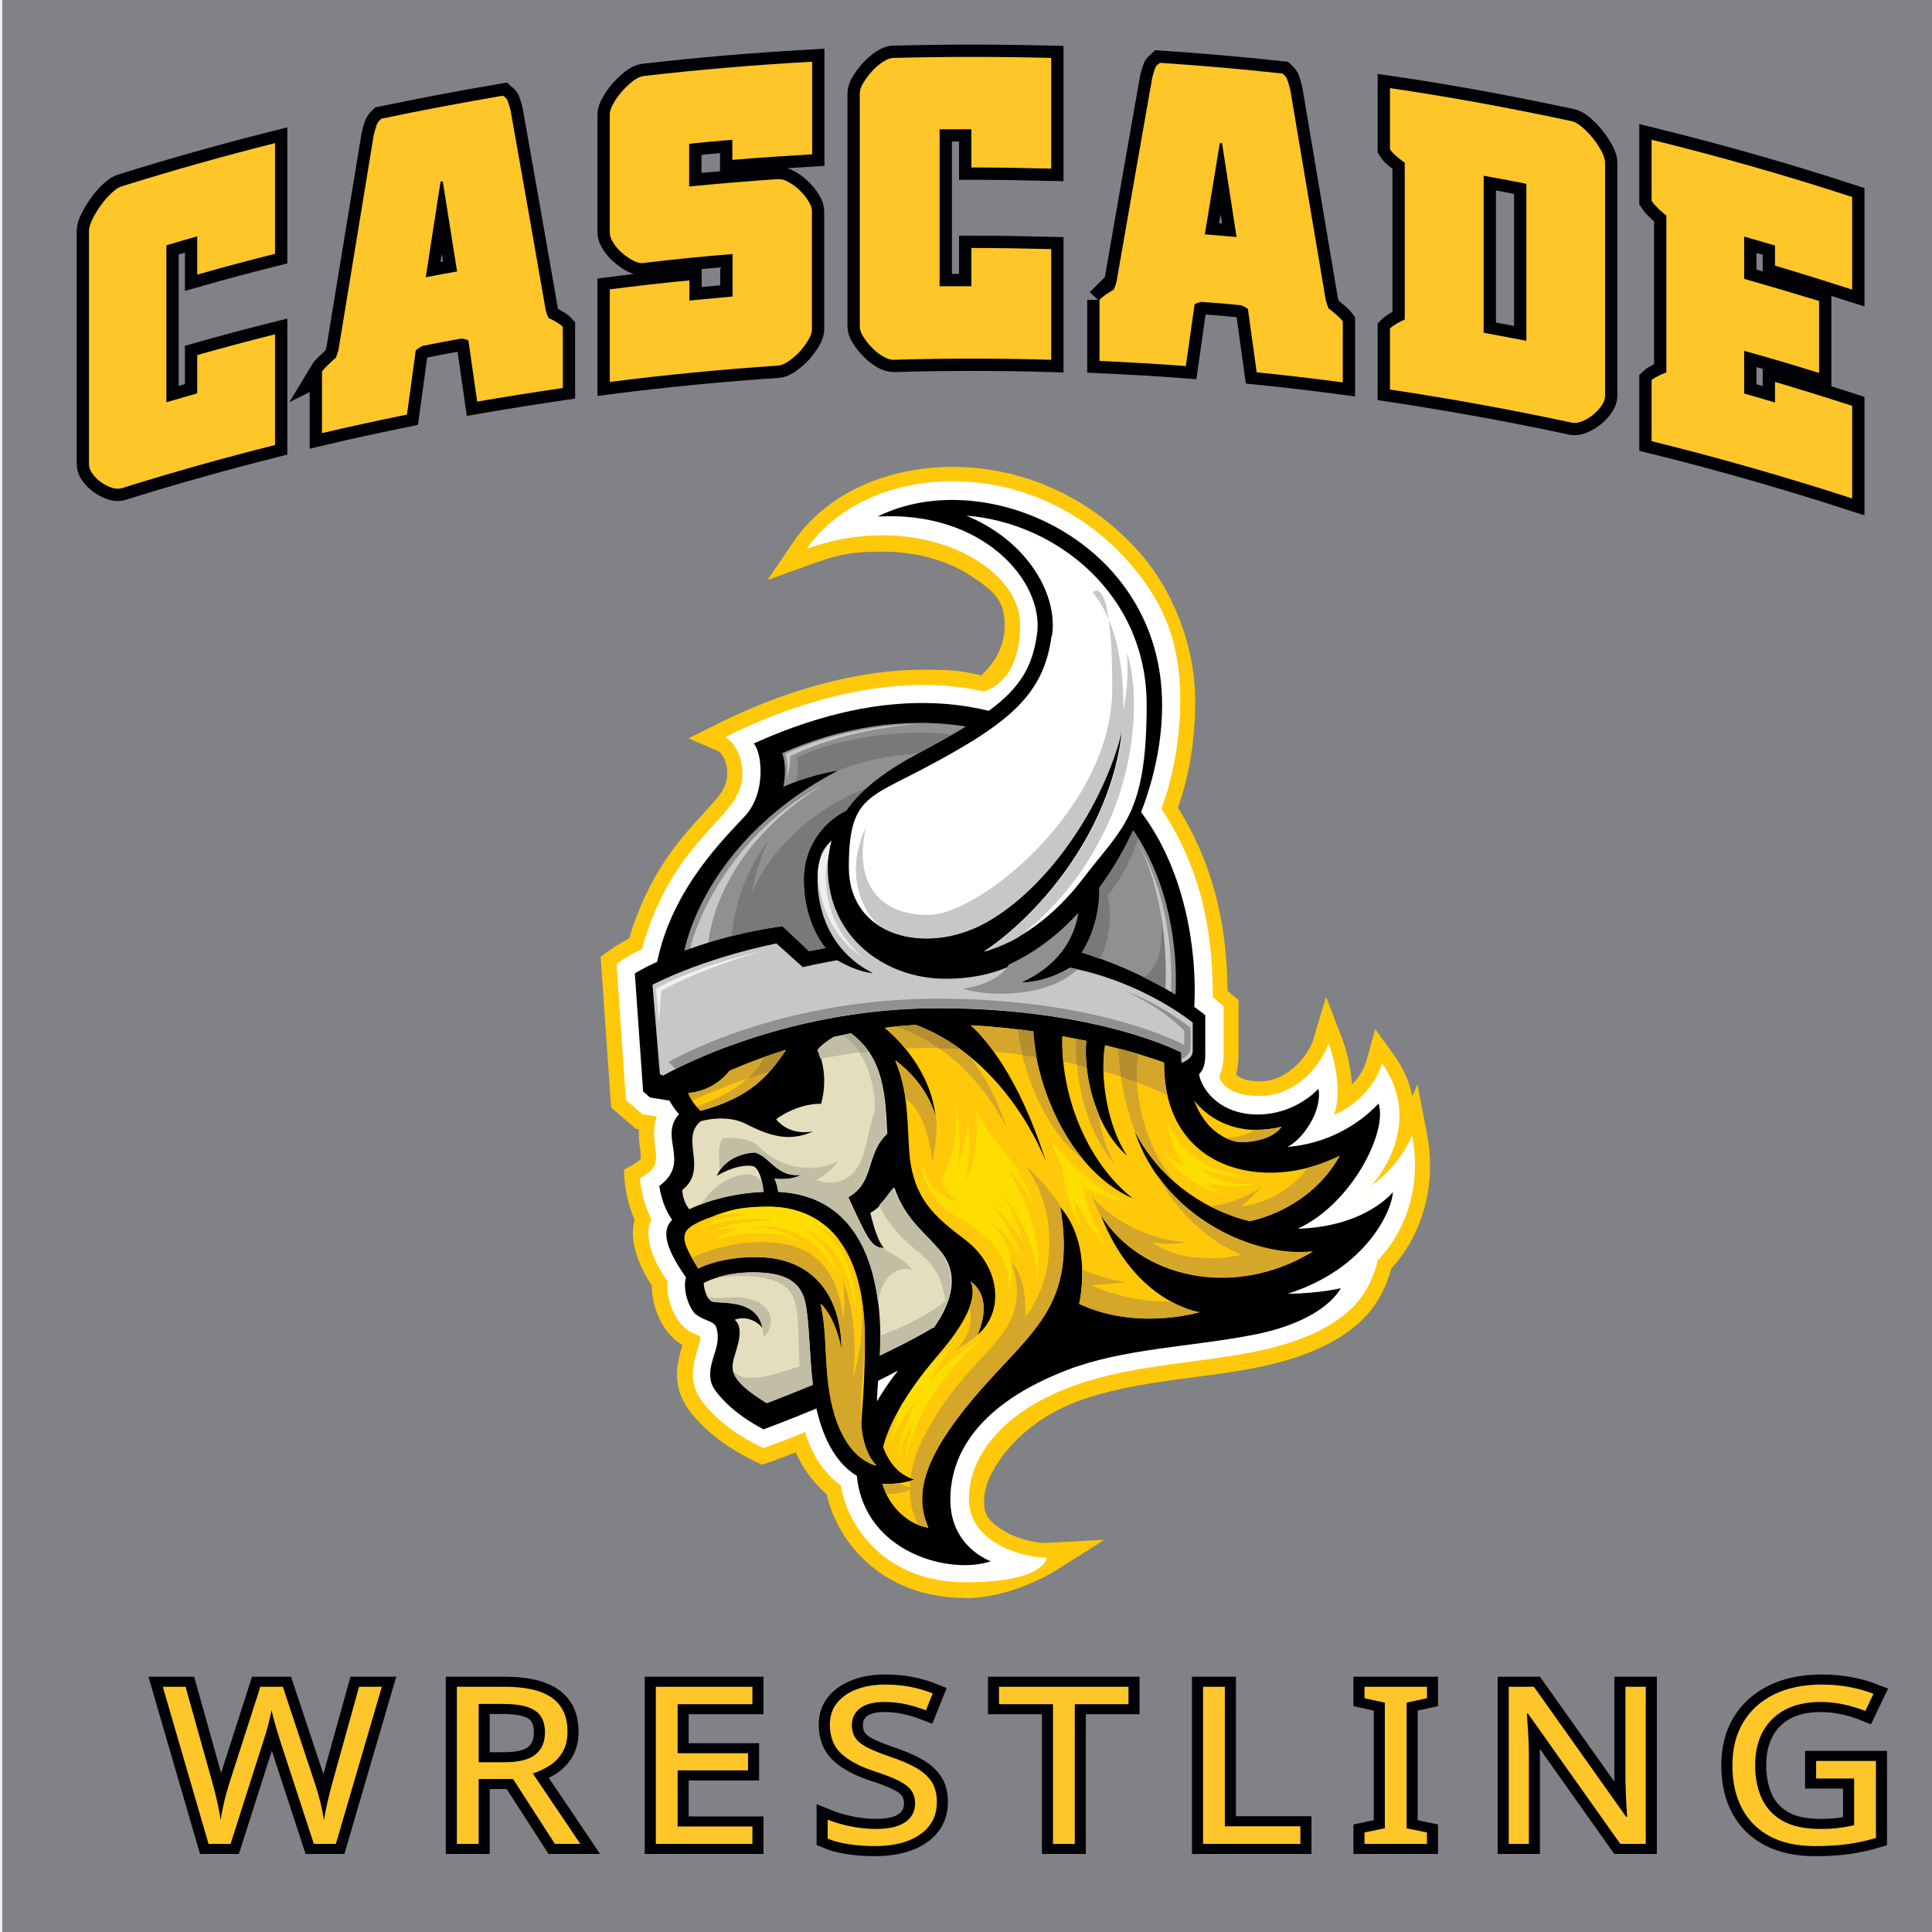
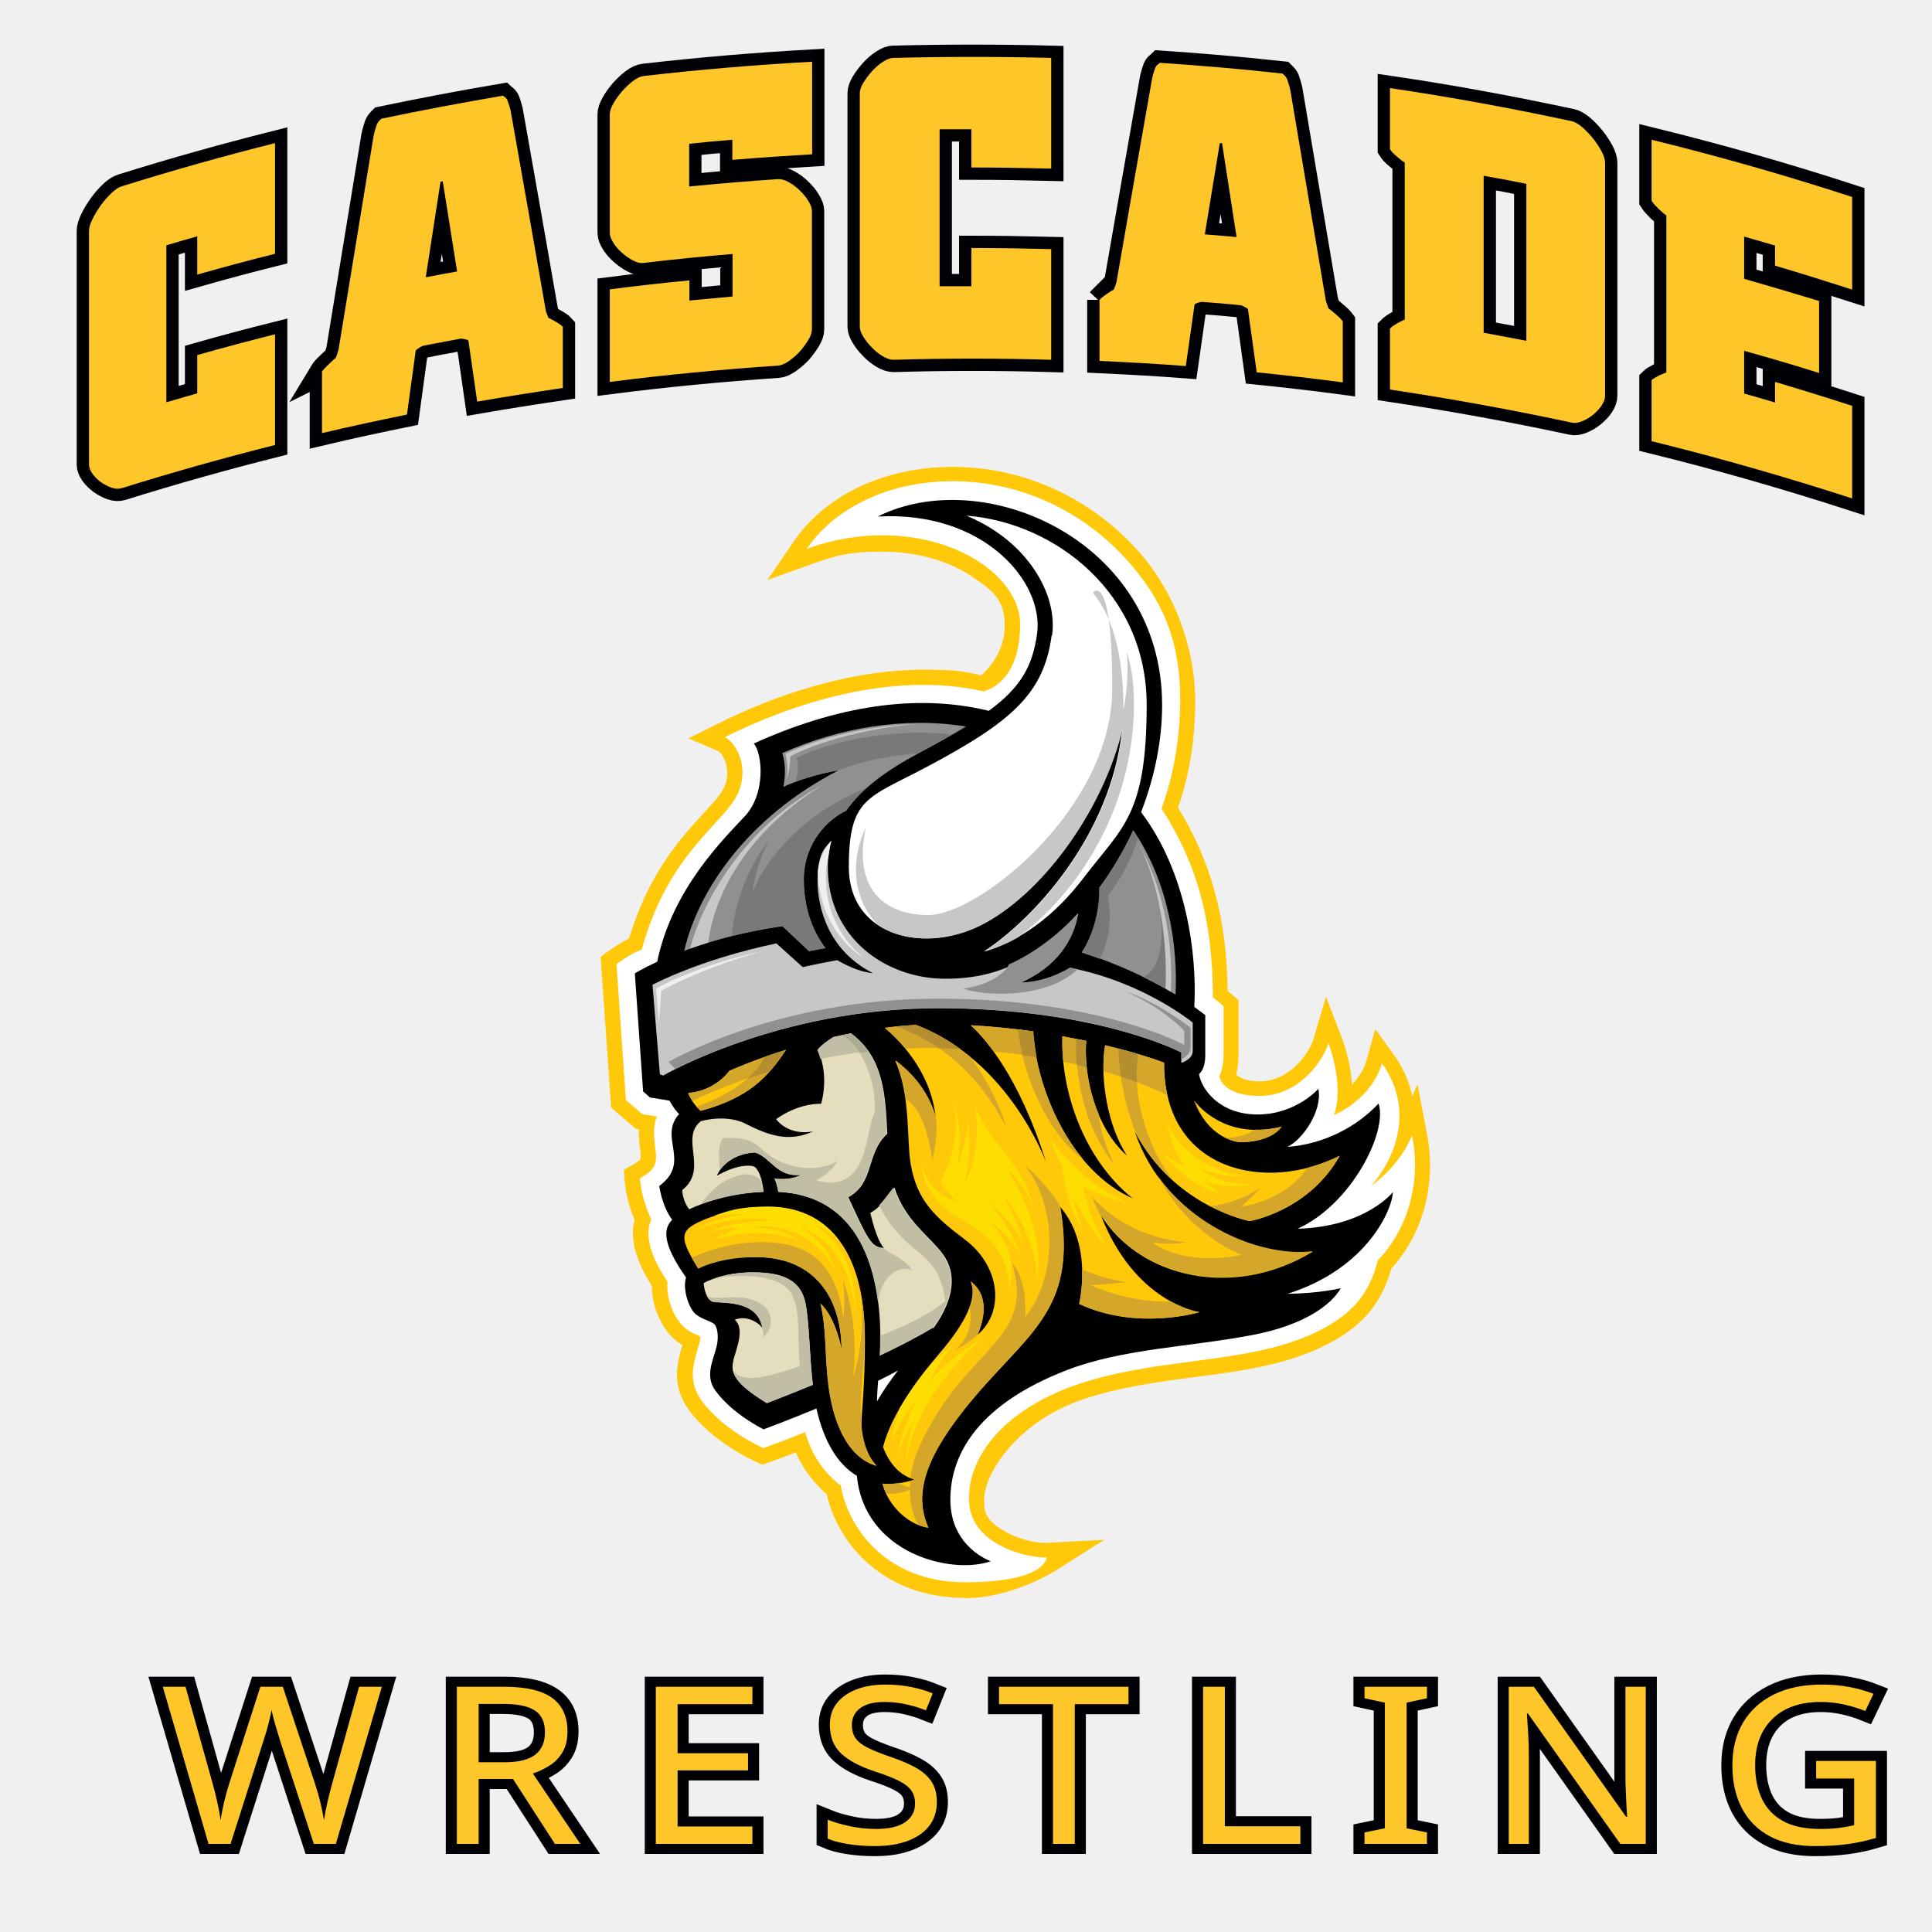
<svg xmlns="http://www.w3.org/2000/svg" version="1.1" viewBox="0 0 864 864">
  <defs>
    <style>
      .st0 {
        fill: #adaa94;
      }

      .st1 {
        fill: #000104;
      }

      .st2 {
        fill: #c7c7c6;
      }

      .st3 {
        fill: #ffc809;
      }

      .st4 {
        fill: #909090;
      }

      .st5 {
        fill: #d4a72a;
      }

      .st6 {
        fill: #b48e2f;
      }

      .st7 {
        fill: #ecdfd0;
      }

      .st8 {
        stroke-width: 9px;
      }

      .st8, .st9 {
        font-family: RedDelicious, 'Red Delicious';
        font-size: 98.4px;
        letter-spacing: .2em;
      }

      .st8, .st10 {
        fill: none;
        stroke: #000104;
      }

      .st11 {
        fill: #7e6f96;
      }

      .st11, .st12 {
        display: none;
      }

      .st13 {
        fill: #f0efee;
      }

      .st14 {
        fill: #6cbe45;
      }

      .st15 {
        fill: #797979;
      }

      .st16 {
        fill: #e4ddbe;
      }

      .st17 {
        fill: #d6c8bf;
      }

      .st18 {
        fill: #fff;
      }

      .st19 {
        fill: #f1f1f2;
      }

      .st20 {
        fill: #c7c8ca;
      }

      .st21 {
        fill: #808285;
      }

      .st22 {
        fill: #3b3b3c;
      }

      .st9, .st23 {
        fill: #ffc629;
      }

      .st24 {
        fill: #d6006d;
      }

      .st25 {
        fill: #4d5a31;
      }

      .st26 {
        fill: #eb80a8;
      }

      .st27 {
        fill: #c2bea6;
      }

      .st10 {
        stroke-width: 11px;
      }

      .st28 {
        fill: #fede00;
      }
    </style>
  </defs>
  <g id="Background_Colors">
    <g id="Military_Green" class="st12">
      <rect id="Team_Color__x28_change_as_needed_x29_" class="st25" x="1" width="863" height="864" />
    </g>
    <g id="Bright_Pink" class="st12">
      <rect id="Team_Color__x28_change_as_needed_x29_1" data-name="Team_Color__x28_change_as_needed_x29_" class="st24" x="1" width="863" height="864" />
    </g>
    <g id="Pink" class="st12">
      <rect id="Team_Color__x28_change_as_needed_x29_2" data-name="Team_Color__x28_change_as_needed_x29_" class="st26" x="1" width="863" height="864" />
    </g>
    <g id="Natural" class="st12">
      <rect id="Team_Color__x28_change_as_needed_x29_3" data-name="Team_Color__x28_change_as_needed_x29_" class="st7" x="1" width="863" height="864" />
    </g>
    <g id="Heather_Dust" class="st12">
      <rect id="Team_Color__x28_change_as_needed_x29_4" data-name="Team_Color__x28_change_as_needed_x29_" class="st17" x="1" width="863" height="864" />
    </g>
    <g id="Grey__x28_Dark_x29__copy" class="st12">
      <rect id="Team_Color__x28_change_as_needed_x29_5" data-name="Team_Color__x28_change_as_needed_x29_" class="st22" x="1" width="863" height="864" />
    </g>
-     <g id="Grey__x28_Mid_x29_">
+     <g id="Grey__x28_Mid_x29_" class="st12">
      <rect id="Team_Color__x28_change_as_needed_x29_6" data-name="Team_Color__x28_change_as_needed_x29_" class="st21" x="1" width="863" height="864" />
    </g>
    <g id="Grey__x28_Light_x29_" class="st12">
      <rect id="Team_Color__x28_change_as_needed_x29_7" data-name="Team_Color__x28_change_as_needed_x29_" class="st20" x="1" width="863" height="864" />
    </g>
    <g id="White" class="st12">
      <rect id="Team_Color__x28_change_as_needed_x29_8" data-name="Team_Color__x28_change_as_needed_x29_" class="st19" x="1" width="863" height="864" />
    </g>
    <g id="Black" class="st12">
      <rect id="Team_Color__x28_change_as_needed_x29_9" data-name="Team_Color__x28_change_as_needed_x29_" class="st1" x="1" width="863" height="864" />
      <rect id="Team_Color__x28_change_as_needed_x29_10" data-name="Team_Color__x28_change_as_needed_x29_" class="st1" x="1" width="863" height="864" />
      <text />
    </g>
    <rect id="Team_Color__x28_change_as_needed_x29_11" data-name="Team_Color__x28_change_as_needed_x29_" class="st11" x="1" width="863" height="864" />
  </g>
  <g id="Logo">
    <g>
      <path class="st3" d="M431.6,714.6c-17.9,0-33.5-5.9-45.1-17-8.4-8-14.4-18.6-16.8-29.4-3.4-2.9-9.6-9-13.8-18.7-3.2,1.3-7.5,2.9-12.4,4.6l-2.7.9-2.6-1.2c-11.8-5.6-21.3-12.6-28.3-20.9-9.4-11.1-7.2-21-6.2-25.8.4-2,1-4,1.5-5.6-1.4-.8-3-1.9-4.6-3.5-4.7-4.7-9.1-13.4-9.1-23-9.1-14.1-9.3-23.7-7.7-29.4-1.5-3.7-4-10.5-4.5-18.2l-.3-4.3,3.8-2.1c2.9-1.7,3.5-2.4,3.6-2.6,0,0,.3-.6,0-3.5-.5-3.3-.8-6.6-.7-9.9l-1.4-.2-11-9.5-4.7-67.4,3-2.2c.2-.2,4.6-3.4,9.7-6,8.8-29.1,22.7-44.4,33-55.6,2.6-2.9,5.1-5.6,7.1-8.1,4.2-5.3,4.2-10.2,3.5-13.5-.8-3.9-2.9-6.1-3.5-6.5l-13.5-5.8,13.2-6.6c13.7-6.8,27.7-12.4,41.7-16.4,17.5-5.1,34.4-7.7,50.2-7.7s17.6.8,25.8,2.5c3.6-3.2,10.5-10.7,10.5-22.3s-5.3-15.6-14.7-21.9c-10.7-7.2-24.9-11.1-40.1-11.1s-21.2,1.9-31.6,5.6l-19.7,7.1,11.8-17.3c6.6-9.7,16.3-18,28.1-23.8,12.6-6.2,27.4-9.5,42.7-9.5,16.1,0,31.7,3.4,46.3,10.2,14.1,6.5,26.5,15.8,37,27.5,15.9,17.8,25.4,42.9,25.4,67.1s-5.2,40.4-7.7,47.6c14.8,23.9,21.8,49.5,22.2,81.9,1.3,1.1,2.4,2,2.6,2.2l2.3,2v23.7c0,3.8-.4,6.9-1.1,9.6,1.5,1.3,4.6,3,10.4,3,14.2,0,22.7-13.7,24.1-18.7l5.7-19.1,7.2,18.6c.2.6,3.8,9.8,4.4,20.6,3.2-3.3,5.5-7.1,6.6-11l3.8-13.8,8.4,11.6c4.1,5.7,6.9,12,8.2,18.5l2.3-5.4,4.2,21.9c2.3,11.8,1.8,23.4-1.4,34.4-2.8,9.8-7.8,18.8-14.5,26.1-2.2,7.9-5.4,14.2-10,19.7-5.3,6.3-12.6,11.5-22.4,16-16.8,7.7-35.8,10.3-55.9,12.9-16.2,2.1-33,4.4-48.7,9.6-17.2,5.7-28,15.1-34,22.1-8.2,9.4-11.1,18-11.1,23s0,9.1,9.9,14.6c6.3,3.5,13.7,4.8,17.1,4.8s.4,0,.6,0l26.2-1.4-22.2,14c-.8.5-19.5,12.1-40.1,12.1Z" />
      <path class="st18" d="M440.3,309.3c-41.6-9.7-87.1,5.8-116.2,20.4,6,2.6,13,17.3,2.6,30.5-10.4,13.2-29.3,27.1-39.7,64.4-5.6,2.2-11.3,6.5-11.3,6.5l4.2,60.8,7.4,6.4,6.5,1c-1.9,4.4-1.3,10.1-.7,14.6,1,6.9-.4,9.4-6.9,13,.7,10,5.1,18.5,5.1,18.5-2.5,4.7-2.2,14,7.2,27.7-.7,8,3,16.1,7,20,3.7,3.7,7.3,3.7,7.7,5,.3,1.1-1.6,5.6-2.6,10.4-1,4.8-2.2,11.7,4.7,19.9,6.9,8.2,16,14.4,26,19.2,11.1-3.9,18.8-7.2,18.8-7.2,4.3,16.3,15.9,23.9,15.9,23.9,2.8,17.6,19.3,43.3,55.6,43.3s36.5-11.1,36.5-11.1c-8.5.4-34.8-5.6-34.8-26.2s17.5-40.9,49.8-51.6c35.4-11.7,74.5-8.7,103.9-22.2,18.3-8.4,25.5-18.5,29.2-32.9,12.8-13.4,19.6-33.7,15.3-55.8-6.2,14.5-18.2,22.4-18.2,22.4,11.8-13.6,18.8-35.1,4.7-54.7-2.4,8.8-10.2,18.2-21.4,23.1,4.7-13.7-2.5-32.1-2.5-32.1-2.5,8.3-13.5,23.6-30.7,23.6s-18.1-8.9-18.1-8.9c1.3-2.3,1.9-6,1.9-10.6v-20.6s-2.9-2.6-4.8-4c0-36.3-8.2-61.7-23-84.4,0,0,8.4-20.5,8.4-48.4s-8.6-45.6-23.6-62.5c-19.4-21.7-47.3-35.5-78.2-35.5-30.4,0-53.7,13.3-65.2,30.2,50-17.9,95.4,7.3,95.4,33.8s-15.7,29.7-15.7,29.7Z" />
      <path d="M623.1,532.9s-12,15.7-42.8,16.6c24.2-11,40.4-43.5,36.2-56-9.7,10.4-24.4,18.2-40.8,19.4,6.7-3.1,15.8-16,13.9-26,0,0-10,11.5-27.2,11.5s-25.2-11.5-26.2-18.1c0,0,2.8-1.7,2.8-8.4v-17.9s-1.7-1.4-4.9-3.7c1.3-24.6-3.8-60.6-23.8-87.1,6-15.5,9.4-31.9,9.4-47.9,0-73.6-79.8-108-127.2-84.3,47.5-2.7,74.4,29.3,71.3,52.3-2,14.8-7.5,24.2-21.6,34.6-32.5-8-68.5-2-105.1,14.6,3.8,4.4,5.5,22.2-3.9,32.4-8.9,9.7-32.5,32.2-39.3,65.2-6.5,3-10,5.2-10,5.2l3.7,52.8,3.1,2.7,8.7,1.4s2,3.8,4.3,6c-9.5,10.6,5.7,21.4-8.9,32.2,1.3,7.8,3.9,12.5,5.8,15.1-4,4-4.5,10.6,6.2,25.8-1.7,5.3,1.4,14.1,4.4,16.5,3.3,2.6,7.8,3.1,8.8,5.1,1,2,1.6,5.9,0,11-1.5,5.2-4.6,12,0,18.1,7.9,10.7,21.5,17.2,21.5,17.2,0,0,10.3-3.8,23.6-9.3,3.3,14.6,9.5,25,18.1,30.1,3.3,34.6,42,44.4,59.9,38.2,0,0-18.1-6.2-18.1-27.5s13.5-43,51.9-57.9c24.9-9.7,55.2-10.4,83.3-15.8,23.1-4.4,35.2-13.5,39.4-20.9,0,0-9.3,2.3-23.8,2.5,36.3-11.5,47.1-38.6,47.1-45.6ZM392.2,626.7c0-3,.3-6,.5-9.2,3.1-1.5,6.1-3.1,8.9-4.6-3.5,4.5-6.7,9.1-9.4,13.8Z" />
      <path class="st3" d="M573.2,503.8c-5.4,7.5-18.8,7-18.8,7,0,0-13.7-.8-20.4-18.7,3.9,5.2,16.6,17.3,39.2,11.8ZM370.2,616.8c-1.3-13.4-.7-23-3.2-33.8,6.8,6.2,9.4,20.4,9.4,20.4-.3-25.8-14.4-41.2-38-41.2s-19.3,2.1-26.1,5.1c-6.7-10.7-8.2-15.1-3.6-18.6,5-3.7,20.5-9,34.8-9,24.1,0,43.3,16.4,43.3,59.4s-6.1,42.7,5.2,56.4c-13.1-3.8-19.9-20.2-21.7-38.7ZM492.1,542.9c15.3,40,44.3,43.9,44.3,43.9,0,0-27.8,8.5-53.8-3.7,0,0,6.5-26-8.5-43.4,8.1,48.2-16.2,56.8-43.3,91.1-19.2,24.4-21.4,39.2-15.7,52.4-8.3-1.2-17.5-8.9-20.5-19.7,4.4.4,9.2-.2,14.4-1.8-7-2-11.5-7.6-14.1-14.6,3.8-14.8,15.7-30.7,25-41.6,11.4-13.2,17.6-24.9,14.1-32.5,6.7,4.9,7.6,13.5,3.2,23.9,12.3-10.5,10-30.7-5.6-42.5-13.1-9.9-21.6-17.2-24.4-34.2-1.8-11.2.1-30.3-6.9-45.9,5.6,4.1,14.4,12.3,18.1,25.2-2.2-20.7-16.7-34.8-22.7-39.8,4.5-.6,9.2-1,13.9-1.3,41.7,15.8,58.2,61.3,58.2,61.3-12.1-38.3-27.1-55.2-33.7-61.2,9.7.5,19.1,1.5,27.9,2.8,1.4,26,17,62.4,44.5,74.6-21.3-17.1-32.2-47.1-31.4-72.5,3.7.7,7.2,1.4,10.6,2.1-1.3,15.3,4.1,38.9,18.3,51.3-8.6-13-12.3-34.7-9.8-49.3,13.4,3.2,22.9,6.4,26.4,7.8-.3,48.5,45.4,58.3,78.5,41.6-13.9,24.8-40.2,29.2-40.2,29.2,0,0-33.8-6.3-51.4-40,13.6,40.2,55.8,56.8,79.6,53.6-35,21.4-77.2,12.1-95-16.6ZM307.8,488.8c12.2-1,18.3-9.8,18.3-9.8,0,0,9.9-4.6,25.3-9.4-7.7,11.6-16,21.3-38.1,27.2,0,0-3.6-3.1-5.6-8Z" />
      <g>
        <path class="st16" d="M417.2,593.8c-6.9,4.1-15.2,8.4-23.7,12.4.1-2.4.2-5,.2-7.6,0-30.9-9.5-63.8-45.6-65.6-.3-1.9-.9-4.2-1.7-5.9,8.2.9,11.8-1.7,11.8-1.7-10.8,1.2-13.4-7.8-20.5-10-10,.5-15.5,6.3-17.1,10.4,8.7-5,14.6-4.8,16.4-4.2,2.2.9,3.9,5.6,4.5,11.4-13.9.6-25.7,4.2-33.3,7.8-1.2-1.6-2.9-4.5-3.1-8.6,11.9-9.4-1.3-23,8.3-30.8,7.6-2,14.9-1.4,19.7,1,10.5,5.3,19.4,8.6,30.5,3.6-11.5,2-16.5-5.5-16.5-5.5,0,0,9-7,20.1-6.9,0,0,3.9-12.1-1.4-23.9,1.3-1.9,4.3-4.1,7.2-5.9,2.5-.6,5.1-1.1,7.7-1.6,14.7,10.8,15.3,28.2,16.1,44.8-9.8,9.2-5.5,21.8-17.4,28.4,8.7,18.9,10.3,22.5,15.9,22.7-2.4-2.4-4.6-9.4-6.1-15.7,5.6-3.1,7.7-7.9,10.8-11.3,4.9,15,15.5,21.4,21.7,29.8,6.3,8.7,5.1,19.9-4.1,32.9Z" />
        <path class="st16" d="M327.9,608.4c1.6-5.8,5.2-14.2.7-18.2,4.8-2,10.3.7,12.4,3.8-2.1-13.9-20.2-10.7-22.7-12.1-3.4-2-3.6-8.1-3.6-8.1,0,0,8-4.8,21.9-4.8s21.5,3.7,23.6,13.7c1.7,8.2,1.8,23.6,3.3,36.6-12,4.9-20.6,8.2-20.6,8.2-13.7-8.5-16.5-13.3-14.9-19.1Z" />
      </g>
      <path class="st2" d="M296.5,481l-1.4-.6-3.3-40s20.9-11.3,55.4-18.5l11.8,10.6s7.4-1.7,15.4-3.1c3.3,1.9,9.8,5.3,16,5.8-19.9-10.1-24.8-29-24.8-41.7s4.1-15.1,6.2-17.5c-1,3.7-1.6,7.7-1.6,12,0,31,25.5,49.7,52.6,49.7s42.7-11.5,59.3-29.2c-2.1,12.5-9.9,23.9-25.5,30.9,0,0,10.1.6,21.9-6.6,32.8,6.3,54.9,24.5,54.9,24.5v12.6c0,4-5.1,5.4-5.1,5.4v-4.6s-37.3-19.8-108.8-19.8-123.1,30.2-123.1,30.2Z" />
      <path class="st4" d="M374.7,344.6c-14,2.3-24.4,7.3-24.4,7.3,0,0,1.9-8-.5-15.1,25.3-11.3,54.4-16.4,82.2-11.9-5.9,3.6-12.8,7.5-20.9,11.8-14.1,7.5-25.6,15.7-32.7,25.9-7.8,3.6-18.9,14-18.9,30.8s6.9,27.1,9.7,30.6l-7.4,1.4-11.9-11.2c-18.1,2.6-32.9,6.9-43.9,11,6.1-26.6,28-59.5,68.8-80.6ZM525.7,444.8c-9.3-5.7-23.4-13-41.9-18.9,0,0,8.2-11.3,7.9-29,5.8-7.9,10.9-16.5,15.1-25.6,16,23.4,20,52.5,18.9,73.6Z" />
      <path class="st18" d="M470.5,284.2c1.6-11.6-3-24.5-12.5-35.4-6.8-7.8-15.6-13.9-25.8-18.2,39.9,3.1,80.6,34.9,80.6,84.6s-11,54.7-28.3,77.5c-13.1,17.2-28.5,28.2-44.5,32.8,21.7-14.2,56.9-51.4,61.9-99.9-8.2,34.8-33.9,71.9-61.3,87-26.6,14.7-61,6.3-61-24.8s8.4-30.8,34.4-44.6c38.5-20.4,52.8-33,56.3-59Z" />
      <path class="st5" d="M405,469c-3.6-4.3-7-7.5-9.3-9.4,4.5-.6,9.2-1,13.9-1.3,7.4,2.8,14,6.6,19.9,10.8-3.6-.2-7.4-.3-11.2-.4-4.5,0-8.9,0-13.2.2ZM326.1,479s-6.1,8.8-18.3,9.8c.5,1.3,1.2,2.5,1.8,3.5,7.6-3.6,19.4-8.6,34.5-13.1,2.7-3,5.1-6.3,7.3-9.7-15.5,4.9-25.3,9.4-25.3,9.4ZM462,461.3c-8.8-1.3-18.2-2.3-27.9-2.8,2.5,2.2,6.1,6,10.3,11.8,6.7.6,13.1,1.4,19,2.4-.7-3.9-1.2-7.7-1.4-11.4ZM494.2,467.4c-.6,3.6-.8,7.5-.7,11.7,16.8,4.8,26.5,9.7,28.6,10.8-1-4.5-1.6-9.3-1.5-14.7-3.5-1.4-13-4.5-26.4-7.8ZM485.7,465.5c-3.3-.7-6.9-1.4-10.6-2.1-.1,3.7,0,7.5.4,11.4,3.7.7,7.1,1.5,10.4,2.3-.4-4.2-.5-8.1-.2-11.6Z" />
      <path class="st13" d="M294.6,456.6l-1.2-14.5s16.5-9.8,47.2-16.7c-29.1,8.4-44.9,17.7-44.9,17.7l-1,13.5Z" />
      <path class="st4" d="M419.5,450.8c-57.6,0-102.3,19.6-117.5,27.2l-3-3.1s47.9-28.3,120.5-28.3,110.1,20.7,110.1,20.7v-6.3s-8.7-9.9-26.6-17.8c15.7,5.4,29.4,16.4,29.4,16.4v8.8c0,3-2.6,4.6-4.1,5.3v-3.1s-37.3-19.8-108.8-19.8Z" />
      <path class="st2" d="M489.6,380c-11.4,19.7-24.7,32-34.3,39.2-4.9,2.8-10,4.9-15.1,6.4,21.7-14.2,56.9-51.4,61.9-99.9-8.2,34.8-33.9,71.9-61.3,87-16.2,9-35.3,9.3-47.8,1.2-10.6-10-13.7-27.4-5.8-43.8-5.4,24.3,5.4,39.1,28,39.1s82.2-47.8,82.2-101.3-8.7-42.9-8.7-42.9c7.8,9.4,13.8,25.5,13.7,52.5,2.9-14.5,1.5-25.8,1.5-25.8,5,13.6,6.7,52.1-14.4,88.3Z" />
      <g>
        <path class="st15" d="M361.7,425.3l7.4-1.4c-2.8-3.5-9.7-13.9-9.7-30.6s11.1-27.3,18.9-30.8c2.5-3.5,5.4-6.8,8.9-9.9-30.5,11.8-47,35.4-50.7,46.8,0,0,.9-11,7.3-23.5-11.2,13.9-15.7,31.9-16.6,42.7,6.9-1.7,14.4-3.3,22.7-4.5l11.9,11.2Z" />
        <path class="st15" d="M374.7,344.6c15.2-5.9,29-7.2,35.5-7.6.3-.2.6-.3.8-.5,5.4-2.8,10.2-5.5,14.5-8-18.7-2.4-48.1.3-69.2,10.3,1.2,3.8.3,8.1-.5,10.7,4.4-1.6,11.1-3.7,18.8-5Z" />
        <path class="st15" d="M495.5,400.3s9.3-10.9,13.4-25.6c-.7-1.1-1.4-2.2-2.2-3.3-4.2,9.1-9.3,17.7-15.1,25.6.2,17.7-7.9,29-7.9,29,2.8.9,5.5,1.8,8.1,2.8,7.2-13.3,3.6-28.5,3.6-28.5Z" />
        <path class="st15" d="M519.1,408.7c1.7,16.9-2,25.3-7.8,28.3,4.5,2.2,8.4,4.3,11.8,6.3.7-19.4-4-34.6-4-34.6Z" />
      </g>
      <path class="st4" d="M481.8,433.4c-1.1-.2-2.1-.5-3.2-.7-11.9,7.1-21.9,6.6-21.9,6.6,15.6-7,23.5-18.5,25.5-30.9-9.2,9.8-19.7,17.8-31,22.9-2.3,4.9-10.9,9.7-20.5,10.8,9.8,3.6,37.7,4.5,51.1-8.6Z" />
      <path class="st14" d="M341,594.1c-.2-.3-.4-.5-.6-.8.2.3.4.5.6.8Z" />
      <g>
        <path class="st27" d="M341,594.1c.5,2.2.5,3.8.5,3.8,0,0,4.4-3.4,2.9-9.4-1.5-6-9-8.8-17.9-8.3-5.1.3-8.4.5-10.3-.4.5.9,1.2,1.7,2,2.2,2.4,1.4,20.5-1.8,22.7,12.1Z" />
        <g>
          <path class="st27" d="M340.5,528.3c-1.6-2.2-4.7-4.2-10.6-2.5-8.7,2.4-14.1,9.2-16.4,12.7,7.3-2.8,16.9-5.1,27.8-5.5-.2-1.7-.4-3.2-.8-4.7Z" />
          <path class="st27" d="M417.2,593.8c9.2-13,10.4-24.2,4.1-32.9-6.2-8.5-16.7-14.9-21.7-29.8-2.1,2.3-3.8,5.2-6.4,7.8,2.7,6.3,8.5,13.8,15.6,19.4,9.3,7.3,12.2,12.4,14,23.5-9,7.5-23.4,13.4-29.2,15.5,0,.4,0,.8,0,1.3,0,2.6,0,5.1-.2,7.6,8.5-4,16.8-8.3,23.7-12.4Z" />
          <path class="st27" d="M407.9,568.1c-2.5-4.8-10.3-7.6-12.9-10-5.5-.2-7.2-3.7-15.9-22.7,11.9-6.6,7.6-19.2,17.4-28.4-.7-16.6-1.3-34-16.1-44.8-1.3.3-2.7.5-4,.8,12.3,7.4,15.4,25.8,14.8,34.2-3.8,9.6-3.4,21.7-10.4,28.1-6.9,6.3-15.7,2.4-15.7,2.4,0,0,5.7-2.4,9.5-8.4-8.5,5-23.5,4-33.1-4.6-3.2-2.9-6.1-6.6-18.2-5.7-2.7,3.5-1.6,10.9-1.4,14.3,2.5-3.6,7.7-7.5,15.7-7.9,7.1,2.2,9.8,11.2,20.5,10,0,0-3.6,2.5-11.8,1.7.9,1.7,1.4,4.1,1.7,5.9,30,1.5,41.6,24.4,44.7,49.8,1-11.9,9.4-17.4,15.1-14.7Z" />
          <path class="st27" d="M380.4,462.1c-2.6.5-5.2,1.1-7.7,1.6-2.9,1.8-5.9,4-7.2,5.9.6,1.3,1,2.6,1.4,3.9,6.7-1.3,13.9-2.5,21.3-3.3-2-3-4.6-5.7-7.9-8.2Z" />
          <path class="st0" d="M384.4,470.8c1.3-.2,2.6-.3,3.9-.5-1.8-2.6-3.9-5-6.6-7.2,0,0-.2-.1-.2-.2-.1,0-.2-.2-.3-.3-.2-.2-.4-.3-.6-.5-1.3.3-2.7.5-4,.8,3.3,2,5.9,4.7,8,7.8Z" />
          <path class="st27" d="M336.6,569c-7.1,0-12.7,1.3-16.4,2.5,14.2-2.1,27.9-.6,32.9,5.8,5.5,7.2,3.2,22,4.6,33.7-5.2,1.7-12,3.9-16.7,4.7-8.6,1.6-13.4-.9-13.4-4.4,0,4.6,3.9,9.2,15.3,16.2,0,0,8.6-3.2,20.6-8.2-1.5-13-1.6-28.4-3.3-36.6-2.1-10-9.7-13.7-23.6-13.7Z" />
        </g>
      </g>
      <g>
        <path class="st5" d="M351.5,469.5c-3.5,1.1-6.8,2.2-9.7,3.2-4.6,11.1-21.7,19.4-30.2,22.1,1,1.2,1.8,1.9,1.8,1.9,22-6,30.4-15.7,38.1-27.2Z" />
        <path class="st5" d="M418.4,499.2s0,0,0-.2c-3.7-12.6-12.4-20.7-17.9-24.8,2.5,5.6,3.8,11.6,4.6,17.5,7.7,4.1,11,19.8,11.8,27.5,0,0,3.1-13,1.5-20.1Z" />
        <path class="st5" d="M573.2,503.8c-4.4,1.1-8.4,1.5-12,1.4-5,3.1-10,3.7-13.3,3.6,3.7,1.8,6.5,2,6.5,2,0,0,13.4.5,18.8-7Z" />
        <path class="st5" d="M487.7,574.8s9.5-.7,16.1-1.4c-9.2-1.4-15.9-3.9-19.9-5.8.3,8.9-1.3,15.5-1.3,15.5,26,12.2,53.8,3.7,53.8,3.7,0,0-5.4-.7-12.8-4.8-19.3.7-35.8-7.3-35.8-7.3Z" />
        <path class="st5" d="M458.5,521.3c15.6,20.5,13.1,51.8,0,67.5,0,0,1.2-16.4-5.9-23.9,10.7,35.1-20.7,37-41.1,81.2-2.4,5.1-3.7,10.1-4.3,14.8.6.2,1.2.5,1.9.7-.7.2-1.4.4-2,.6,0,1-.2,2-.2,3-2.1-.5-3.7-1.2-5-1.9-2.5.3-4.9.4-7.2.2.4,1.6,1,3.1,1.7,4.5,2.8.1,7.1-.1,10.5-1.9,0,6.6,1.5,12.1,3.9,15.9,1.5.6,3,1,4.4,1.2-5.7-13.2-3.5-28,15.7-52.4,27.1-34.3,51.4-42.9,43.3-91.1,0,0-3.9-8-15.6-18.3Z" />
        <path class="st5" d="M517.5,525.5c4.4,8.3,16.2,26.7,37.8,35.7-27.6,5.4-40-5.7-40-5.7,0,0,6.8,1.6,15.1,0-28-2.3-42.1-20.4-42.1-20.4,0,0,1.9,5,3.8,8.3.2.4.4.8.7,1.2-.2-.6-.4-1.1-.7-1.7,17.8,28.7,60,38,95,16.6-19.4,2.6-51.3-8-69.6-34Z" />
        <path class="st5" d="M584.7,522.2c-10.7,15.5-29.7,17.4-29.7,17.4,0,0,4-3.3,8.8-8.5-8.8,5.9-17.2,7.7-22.6,8.3,10,5.2,17.8,6.6,17.8,6.6,0,0,26.3-4.4,40.2-29.2-4.6,2.3-9.5,4.1-14.4,5.4Z" />
        <path class="st5" d="M485.7,465.5c-1.4-.3-2.9-.6-4.3-.9-.4,8.2-.1,35.2,17.1,56.3-4.9-9.3-6.6-17.4-7.2-22.8-4.6-11-6.3-23.4-5.5-32.6Z" />
        <path class="st5" d="M509,471.4c-2.6-.8-5.6-1.6-8.9-2.5.2,5.6,1.4,21.5,7.5,37,4.9,9.4,11,16.6,17.3,22.2-10.7-12.7-19-36.5-15.9-56.7Z" />
        <path class="st5" d="M455.1,460.3c1.9,18.3,12.4,46,29.3,58.2-13.7-16.5-21.4-39.3-22.4-57.3-2.3-.3-4.6-.6-6.9-.9Z" />
        <path class="st5" d="M386.7,599.1c0-7.9-.6-14.9-1.9-21.1,1.7,9.9.6,26.4-3.3,38,2.9-25.7-4.4-43.2-4.4-43.2,0,0,1.1,10.3,0,16.7-2.9-24.5-15.4-32.5-31.2-33.8-14.4-1.2-27.5,2.6-36.6,6.8.8,1.4,1.8,3,2.9,4.8,6.8-3.1,15.3-5.1,26.1-5.1,23.6,0,37.7,15.4,38,41.2,0,0-2.6-14.3-9.4-20.4,2.5,10.9,1.9,20.5,3.2,33.8,1.8,18.5,8.6,34.9,21.7,38.7-11.3-13.7-5.2-36.7-5.2-56.4Z" />
        <path class="st5" d="M434.1,573c1.5,3.2,1.2,7.2-.5,11.7,1.6,6.6-.6,14.4-6.5,19.1,0,0,5.8-3.1,10.1-6.9,4.4-10.4,3.5-19-3.2-23.9Z" />
        <path class="st5" d="M400.9,459.1c26.1,9.4,40.6,28.5,49.4,45.5-4.4-13.6-10.6-24.2-16.5-32-6.9-5.6-14.9-10.6-24.2-14.1-2.9.2-5.8.4-8.7.7Z" />
      </g>
      <path class="st6" d="M509,471.4c-2.6-.8-5.6-1.6-8.9-2.5.1,2.5.4,7,1.2,12.6,2.6.9,5,1.7,7.1,2.5-.2-4.3,0-8.5.6-12.6ZM462.2,463.8c0-.4,0-.8,0-1.1,0-.5,0-1,0-1.4-1-.1-2-.3-2.9-.4-.2,0-.4,0-.7,0-1-.1-1.9-.2-2.9-.4-.1,0-.2,0-.3,0,0,0,0,0-.1,0,.4,3.5,1,7.3,2,11.4,2.2.3,4.3.6,6.3.9-.5-2.9-.9-5.8-1.2-8.5,0,0,0-.2,0-.2ZM485.6,466.9s0,0,0,0c0-.4,0-.9,0-1.3-.8-.2-1.5-.3-2.3-.5-.7-.1-1.3-.3-2-.4-.1,2.4-.2,6.5.2,11.5,1.5.3,2.9.7,4.3,1-.4-3.6-.5-7.1-.3-10.3ZM415,460.7c-.3-.1-.6-.3-1-.4-.2,0-.4-.2-.6-.3-.3-.1-.5-.2-.8-.3-.3-.1-.6-.2-.9-.4-.2,0-.4-.2-.6-.3-.5-.2-1-.4-1.5-.6-.7,0-1.4,0-2.1.1-.1,0-.3,0-.4,0-2.1.1-4.2.3-6.3.5,7.2,2.6,13.6,6,19.2,9.8,3.2,0,6.3.2,9.4.3-4.4-3.2-9.2-6.1-14.4-8.5,0,0,0,0,0,0ZM348.4,470.5c-.3.1-.7.2-1,.3-.2,0-.5.2-.7.2-.2,0-.3.1-.5.2-.4.1-.7.2-1.1.4,0,0,0,0,0,0-1.2.4-2.3.8-3.4,1.2-1.5,3.5-4.2,6.7-7.5,9.6,3.1-1.1,6.4-2.1,9.8-3.1,2.7-3,5.1-6.3,7.3-9.7-1,.3-1.9.6-2.8.9,0,0-.2,0-.3,0Z" />
      <path class="st2" d="M351.3,337.2s1.6,5.5.4,11.4c0,0,1.7-4.3,1.7-10.4,17.1-8.7,42-13.5,56.5-14.3-14.6,0-39.3,4-58.6,13.2Z" />
      <path class="st2" d="M521.2,442c.8.5,1.7,1,2.4,1.5,1-18.9-2.1-44.2-14.3-66.1,13.4,26.8,12.2,58.8,11.9,64.7Z" />
      <path class="st2" d="M308.6,424.2c2.5-.9,5.2-1.8,8.1-2.7,3-22.8,18.3-50.3,51.6-70.7-35.6,18.8-54.4,52.8-59.7,73.4Z" />
      <path class="st13" d="M386.3,428.4c-17.7-14.3-18.6-35.9-15.8-45.5.3-2.4.7-4.8,1.3-7-1.9,2.1-5,6.5-6,13.4-.1,12.3,5.2,29.3,20.4,39.1Z" />
      <path class="st28" d="M440,598.2c-17.2,10-24.5,20.1-24.5,20.1,0,0,5-10.6,12.1-18.5-3.8,3.3-9,8.3-13.2,12.5-4.2,5.3-8.4,11.2-12,17.4-1.9,5.5-3.4,11.8-4.4,18.2,2.7-11.5,11.5-21.1,11.5-21.1,0,0-7.6,15.6-8.2,25.4,1.8-8.9,8.1-17.7,8.1-17.7,0,0-4.4,8.2-4.2,20.8,1.6-19.7,17.7-43.7,34.9-57.1Z" />
      <g>
        <path class="st28" d="M451.2,577.7c.9-18.6-12.9-27.9-23.4-33.6-9.1-5-15.3-14.7-15.8-24,2.9,10.5,8.1,14.8,16.2,17.5-5.6-4.6-7.6-9.3-7.6-9.3,0,0,10.6-17.8,5.6-36,5.3,13.4,1.7,29.8,1.7,29.8,5.4-13.7,4.9-22.6,4.9-22.6,0,0,2.3,16.7-1.4,29.2,5.7-9.2,6.6-25.9,4.2-34.5,8.4,19.5,21.9,25.4,26.4,45.5-3.4-9.8-11.9-17.2-11.9-17.2,6.4,9.3,17.2,31.2,13.6,50.3.1-21.1-15.3-38.7-15.3-38.7,0,0,6,10.1,9,21-5.7-9.9-15.4-17.7-15.4-17.7,0,0,10,10.6,14.4,23.9-7-11.3-13.8-14.8-13.8-14.8,8,7,12.1,19.6,8.5,31.1Z" />
        <path class="st28" d="M469.6,509.4s14.9,20.7,35.2,28.7c-13.2-3-20.4-7.4-20.4-7.4,0,0,1.9,12.7,10.4,26.9-7.5-7.6-15.2-22.6-15.2-22.6,0,0,1.9,7.6,4.5,14.7-7.4-9.8-9.1-28.3-9.1-28.3,0,0-2.8-5.1-5.4-12.1Z" />
        <path class="st28" d="M521.8,501.5c1.8,4.1,9.9,21.8,36.1,24.5-13.2.8-21.9-3.9-21.9-3.9,0,0,8.5,8.9,26.3,7.3-15.4,3.1-23.6-1.1-23.6-1.1,0,0,3.8,3.6,7.2,5.3-9.2-1.7-19.1-9.1-25.6-17.6,4.4,3.4,9.1,5.5,9.1,5.5,0,0-5.6-8.6-7.5-19.9Z" />
        <path class="st28" d="M382.7,585.9c-.4-19.8-7.9-32.2-19-38.5,5.3,1.9,9.2,5.1,11.8,7.6-7.9-10.8-19.3-15.4-32.1-15.4s-17.3,1.8-24.2,4.1c6.7-.9,11.4-.9,14.4-.7-14.9,1.7-22.5,6.9-22.5,6.9,0,0,15.6-6.9,35.3-4.2-20.7.3-29.3,5.4-29.3,5.4,0,0,6.2-2.2,14-1.8-8.8,2.4-12.3,5.6-12.3,5.6,10-3.8,28.2-5.7,39.4.8-8.6-7.7-22.8-6.7-22.8-6.7,16.9-2.8,31.3,6.1,38.2,19.3-3.3-13-16.1-19.8-16.1-19.8,14.8,6.1,22.3,17.1,25,37.4Z" />
      </g>
    </g>
  </g>
  <g id="Text">
    <g>
      <g>
        <path class="st10" d="M39.8,103.2c0-1.3.5-3,1.5-5.1,1-2.1,2.3-4.2,3.8-6.3,1.5-2.1,3.1-3.9,4.8-5.5,1.7-1.6,3.2-2.6,4.6-3,22.7-7.1,45.5-13.5,68.5-19.3v49.5c-11.6,2.9-23.2,6-34.8,9.3v-17.1c-4.6,1.3-9.2,2.6-13.8,4v70.2c4.6-1.3,9.2-2.7,13.8-4v-17.1c11.6-3.3,23.2-6.4,34.8-9.3v49.5c-23,5.8-45.8,12.2-68.5,19.3-1.4.4-2.9.4-4.6-.2-1.7-.6-3.2-1.4-4.8-2.5-1.5-1.1-2.8-2.4-3.8-3.8-1-1.4-1.5-2.8-1.5-4.1v-104.3Z" />
        <path class="st10" d="M143.8,166.5c.6-1,1.7-2.2,3.3-3.7,1.5-1.5,2.6-2.4,3.1-2.8.5-1.3.9-2.6,1.2-3.7,5.2-31.9,10.5-63.9,15.7-95.7.1-.6.4-1.6.8-3,.4-1.4.7-2.3,1-2.6.1-.3.4-.7.9-1.2.2-.2.5-.5.7-.7,18.1-3.8,36.2-7.2,54.4-10.3.2.2.5.3.7.5.5.3.7.6.9.9.3.2.6,1,1,2.3.4,1.3.7,2.2.8,2.7,5.3,29.9,10.6,59.8,15.8,89.8.3,1,.7,2.1,1.2,3.2.5.2,1.6.7,3.1,1.6,1.6.9,2.7,1.7,3.3,2.4,0,9.1,0,18.2,0,27.3-12.8,1.9-25.6,3.9-38.3,6.1-1.3-9-2.6-18-3.9-27.1,0-.3-.4-.5-1.2-.7-.8-.2-1.4-.3-2-.4-5.8,1.1-11.6,2.1-17.3,3.3-.5.2-1.2.6-1.9,1.1-.8.5-1.2.9-1.2,1.1-1.3,9.5-2.6,19-3.9,28.5-12.7,2.6-25.4,5.3-38,8.3v-27.3ZM204.4,121.3c-2.1-13.4-4.3-26.8-6.4-40.2-.3,0-.6.1-1,.2-2.2,14.2-4.4,28.4-6.6,42.7,4.7-.9,9.3-1.8,14-2.6Z" />
        <path class="st10" d="M327.5,113.6c-13.3,1.1-26.5,2.4-39.7,4-1.4.2-3-.2-4.7-1.1-1.7-.9-3.3-2-4.9-3.4-1.6-1.4-2.9-2.9-3.9-4.5-1-1.6-1.6-3.1-1.6-4.4v-53.1c0-1.3.5-2.9,1.6-4.8,1-1.9,2.4-3.7,3.9-5.5,1.6-1.8,3.2-3.3,4.9-4.6,1.7-1.3,3.3-2,4.7-2.2,25.1-2.9,50.2-5,75.4-6.4v41.4c-11.9.7-23.8,1.5-35.7,2.5,0-3,0-6,0-9-6.4.5-12.9,1.1-19.3,1.8v19.1c13.2-1.3,26.5-2.4,39.8-3.3,1.3,0,2.9.3,4.6,1.3,1.8,1,3.5,2.2,5,3.7,1.6,1.5,2.9,3.1,3.9,4.8,1.1,1.7,1.6,3.2,1.6,4.5v52.9c0,1.3-.5,2.9-1.6,4.7-1.1,1.8-2.4,3.6-3.9,5.3-1.6,1.7-3.3,3.1-5,4.3-1.8,1.2-3.3,1.8-4.6,1.9-25.2,1.7-50.3,4.1-75.3,7.3v-41.4c11.8-1.5,23.7-2.9,35.6-4v9c6.4-.6,12.9-1.2,19.3-1.8,0-6.3,0-12.6,0-18.9Z" />
        <path class="st10" d="M384.5,41.7c0-1.3.5-2.9,1.6-4.7,1.1-1.8,2.4-3.5,3.9-5.2,1.6-1.7,3.2-3.1,4.9-4.2,1.7-1.1,3.3-1.7,4.7-1.7,23.5-.6,47-.6,70.5,0v49.5c-11.9-.3-23.8-.5-35.7-.5,0-5.7,0-11.4,0-17.1-4.7,0-9.5,0-14.2,0v70.2c4.7,0,9.5,0,14.2,0,0-5.7,0-11.4,0-17.1,11.9,0,23.8.2,35.7.5v49.5c-23.5-.7-47-.7-70.5,0-1.4,0-3-.5-4.7-1.5-1.7-1-3.4-2.3-4.9-3.9-1.6-1.6-2.9-3.2-3.9-4.9-1.1-1.7-1.6-3.2-1.6-4.6V41.7Z" />
        <path class="st10" d="M491.5,134.3c.7-.8,1.8-1.7,3.4-2.8,1.6-1.1,2.6-1.7,3.2-2,.5-1.2.9-2.3,1.2-3.4,5.3-30.5,10.6-60.9,16-91.4.1-.5.4-1.4.8-2.8.4-1.3.7-2.1,1-2.3.1-.3.4-.6.9-.9.2-.2.5-.4.7-.6,18.3,1.2,36.6,2.8,54.9,4.8.2.2.5.5.7.7.5.5.8.8.9,1.1.3.3.6,1.1,1,2.5.4,1.4.7,2.4.8,2.9,5.3,31.4,10.6,62.7,15.9,94.2.3,1.1.7,2.3,1.2,3.6.5.3,1.6,1.2,3.1,2.5,1.6,1.3,2.7,2.5,3.3,3.3v27.3c-12.8-1.7-25.7-3.2-38.5-4.5-1.3-9.4-2.6-18.8-3.9-28.1,0-.3-.4-.6-1.2-1-.8-.4-1.4-.7-2-.9-5.8-.6-11.7-1.1-17.5-1.5-.5,0-1.2.3-2,.5-.8.3-1.2.5-1.2.8-1.3,9.1-2.6,18.3-3.9,27.4-12.9-1-25.8-1.7-38.6-2.3v-27.3ZM553,106c-2.2-14-4.3-28-6.5-42-.3,0-.7,0-1,0-2.2,13.6-4.5,27.2-6.7,40.8,4.7.4,9.5.8,14.2,1.2Z" />
        <path class="st10" d="M717.8,177c0,1.3-.5,2.8-1.5,4.3-1,1.5-2.3,2.9-3.9,4.2-1.6,1.3-3.2,2.2-4.9,2.9-1.7.7-3.3.9-4.6.6-27-5.8-54.1-10.7-81.3-14.8v-27.3c.7-.7,1.8-1.5,3.4-2.4,1.6-.9,2.7-1.4,3.2-1.6v-70.2c-.7-.4-1.8-1.2-3.3-2.5-1.6-1.3-2.7-2.5-3.3-3.5v-27.3c27.2,4,54.3,9,81.3,14.8,1.3.3,2.8,1.1,4.6,2.6,1.7,1.5,3.4,3.2,4.9,5.1,1.6,2,2.8,3.9,3.9,5.9,1,2,1.5,3.6,1.5,5v104.3ZM663.5,148.8c6.4,1.2,12.7,2.4,19.1,3.6v-70.2c-6.4-1.3-12.7-2.5-19.1-3.6v70.2Z" />
        <path class="st10" d="M793.8,179.8v-9c11.5,3.4,23.1,7,34.5,10.7v41.4c-29.7-9.6-59.6-18.2-89.7-25.6v-27.3c.6-.6,1.8-1.3,3.4-2.1,1.6-.7,2.7-1.2,3.2-1.3v-70.2c-.6-.4-1.7-1.4-3.3-2.8-1.5-1.5-2.6-2.7-3.3-3.8v-27.3c30.1,7.4,60,15.9,89.7,25.6v41.4c-11.5-3.7-23-7.3-34.5-10.7v-9c-4.6-1.3-9.2-2.7-13.8-4v18.9c11.2,3.2,22.3,6.5,33.5,9.9v32.2c-11.1-3.5-22.3-6.8-33.5-9.9v19.1c4.6,1.3,9.2,2.6,13.8,4Z" />
      </g>
      <g>
        <path class="st23" d="M39.8,103.2c0-1.3.5-3,1.5-5.1,1-2.1,2.3-4.2,3.8-6.3,1.5-2.1,3.1-3.9,4.8-5.5,1.7-1.6,3.2-2.6,4.6-3,22.7-7.1,45.5-13.5,68.5-19.3v49.5c-11.6,2.9-23.2,6-34.8,9.3v-17.1c-4.6,1.3-9.2,2.6-13.8,4v70.2c4.6-1.3,9.2-2.7,13.8-4v-17.1c11.6-3.3,23.2-6.4,34.8-9.3v49.5c-23,5.8-45.8,12.2-68.5,19.3-1.4.4-2.9.4-4.6-.2-1.7-.6-3.2-1.4-4.8-2.5-1.5-1.1-2.8-2.4-3.8-3.8-1-1.4-1.5-2.8-1.5-4.1v-104.3Z" />
        <path class="st23" d="M143.8,166.5c.6-1,1.7-2.2,3.3-3.7,1.5-1.5,2.6-2.4,3.1-2.8.5-1.3.9-2.6,1.2-3.7,5.2-31.9,10.5-63.9,15.7-95.7.1-.6.4-1.6.8-3,.4-1.4.7-2.3,1-2.6.1-.3.4-.7.9-1.2.2-.2.5-.5.7-.7,18.1-3.8,36.2-7.2,54.4-10.3.2.2.5.3.7.5.5.3.7.6.9.9.3.2.6,1,1,2.3.4,1.3.7,2.2.8,2.7,5.3,29.9,10.6,59.8,15.8,89.8.3,1,.7,2.1,1.2,3.2.5.2,1.6.7,3.1,1.6,1.6.9,2.7,1.7,3.3,2.4,0,9.1,0,18.2,0,27.3-12.8,1.9-25.6,3.9-38.3,6.1-1.3-9-2.6-18-3.9-27.1,0-.3-.4-.5-1.2-.7-.8-.2-1.4-.3-2-.4-5.8,1.1-11.6,2.1-17.3,3.3-.5.2-1.2.6-1.9,1.1-.8.5-1.2.9-1.2,1.1-1.3,9.5-2.6,19-3.9,28.5-12.7,2.6-25.4,5.3-38,8.3v-27.3ZM204.4,121.3c-2.1-13.4-4.3-26.8-6.4-40.2-.3,0-.6.1-1,.2-2.2,14.2-4.4,28.4-6.6,42.7,4.7-.9,9.3-1.8,14-2.6Z" />
        <path class="st23" d="M327.5,113.6c-13.3,1.1-26.5,2.4-39.7,4-1.4.2-3-.2-4.7-1.1-1.7-.9-3.3-2-4.9-3.4-1.6-1.4-2.9-2.9-3.9-4.5-1-1.6-1.6-3.1-1.6-4.4v-53.1c0-1.3.5-2.9,1.6-4.8,1-1.9,2.4-3.7,3.9-5.5,1.6-1.8,3.2-3.3,4.9-4.6,1.7-1.3,3.3-2,4.7-2.2,25.1-2.9,50.2-5,75.4-6.4v41.4c-11.9.7-23.8,1.5-35.7,2.5,0-3,0-6,0-9-6.4.5-12.9,1.1-19.3,1.8v19.1c13.2-1.3,26.5-2.4,39.8-3.3,1.3,0,2.9.3,4.6,1.3,1.8,1,3.5,2.2,5,3.7,1.6,1.5,2.9,3.1,3.9,4.8,1.1,1.7,1.6,3.2,1.6,4.5v52.9c0,1.3-.5,2.9-1.6,4.7-1.1,1.8-2.4,3.6-3.9,5.3-1.6,1.7-3.3,3.1-5,4.3-1.8,1.2-3.3,1.8-4.6,1.9-25.2,1.7-50.3,4.1-75.3,7.3v-41.4c11.8-1.5,23.7-2.9,35.6-4v9c6.4-.6,12.9-1.2,19.3-1.8,0-6.3,0-12.6,0-18.9Z" />
        <path class="st23" d="M384.5,41.7c0-1.3.5-2.9,1.6-4.7,1.1-1.8,2.4-3.5,3.9-5.2,1.6-1.7,3.2-3.1,4.9-4.2,1.7-1.1,3.3-1.7,4.7-1.7,23.5-.6,47-.6,70.5,0v49.5c-11.9-.3-23.8-.5-35.7-.5,0-5.7,0-11.4,0-17.1-4.7,0-9.5,0-14.2,0v70.2c4.7,0,9.5,0,14.2,0,0-5.7,0-11.4,0-17.1,11.9,0,23.8.2,35.7.5v49.5c-23.5-.7-47-.7-70.5,0-1.4,0-3-.5-4.7-1.5-1.7-1-3.4-2.3-4.9-3.9-1.6-1.6-2.9-3.2-3.9-4.9-1.1-1.7-1.6-3.2-1.6-4.6V41.7Z" />
        <path class="st23" d="M491.5,134.3c.7-.8,1.8-1.7,3.4-2.8,1.6-1.1,2.6-1.7,3.2-2,.5-1.2.9-2.3,1.2-3.4,5.3-30.5,10.6-60.9,16-91.4.1-.5.4-1.4.8-2.8.4-1.3.7-2.1,1-2.3.1-.3.4-.6.9-.9.2-.2.5-.4.7-.6,18.3,1.2,36.6,2.8,54.9,4.8.2.2.5.5.7.7.5.5.8.8.9,1.1.3.3.6,1.1,1,2.5.4,1.4.7,2.4.8,2.9,5.3,31.4,10.6,62.7,15.9,94.2.3,1.1.7,2.3,1.2,3.6.5.3,1.6,1.2,3.1,2.5,1.6,1.3,2.7,2.5,3.3,3.3v27.3c-12.8-1.7-25.7-3.2-38.5-4.5-1.3-9.4-2.6-18.8-3.9-28.1,0-.3-.4-.6-1.2-1-.8-.4-1.4-.7-2-.9-5.8-.6-11.7-1.1-17.5-1.5-.5,0-1.2.3-2,.5-.8.3-1.2.5-1.2.8-1.3,9.1-2.6,18.3-3.9,27.4-12.9-1-25.8-1.7-38.6-2.3v-27.3ZM553,106c-2.2-14-4.3-28-6.5-42-.3,0-.7,0-1,0-2.2,13.6-4.5,27.2-6.7,40.8,4.7.4,9.5.8,14.2,1.2Z" />
        <path class="st23" d="M717.8,177c0,1.3-.5,2.8-1.5,4.3-1,1.5-2.3,2.9-3.9,4.2-1.6,1.3-3.2,2.2-4.9,2.9-1.7.7-3.3.9-4.6.6-27-5.8-54.1-10.7-81.3-14.8v-27.3c.7-.7,1.8-1.5,3.4-2.4,1.6-.9,2.7-1.4,3.2-1.6v-70.2c-.7-.4-1.8-1.2-3.3-2.5-1.6-1.3-2.7-2.5-3.3-3.5v-27.3c27.2,4,54.3,9,81.3,14.8,1.3.3,2.8,1.1,4.6,2.6,1.7,1.5,3.4,3.2,4.9,5.1,1.6,2,2.8,3.9,3.9,5.9,1,2,1.5,3.6,1.5,5v104.3ZM663.5,148.8c6.4,1.2,12.7,2.4,19.1,3.6v-70.2c-6.4-1.3-12.7-2.5-19.1-3.6v70.2Z" />
        <path class="st23" d="M793.8,179.8v-9c11.5,3.4,23.1,7,34.5,10.7v41.4c-29.7-9.6-59.6-18.2-89.7-25.6v-27.3c.6-.6,1.8-1.3,3.4-2.1,1.6-.7,2.7-1.2,3.2-1.3v-70.2c-.6-.4-1.7-1.4-3.3-2.8-1.5-1.5-2.6-2.7-3.3-3.8v-27.3c30.1,7.4,60,15.9,89.7,25.6v41.4c-11.5-3.7-23-7.3-34.5-10.7v-9c-4.6-1.3-9.2-2.7-13.8-4v18.9c11.2,3.2,22.3,6.5,33.5,9.9v32.2c-11.1-3.5-22.3-6.8-33.5-9.9v19.1c4.6,1.3,9.2,2.6,13.8,4Z" />
      </g>
    </g>
    <g>
      <text class="st8" transform="translate(71.5 824.6) scale(1.1 1)">
        <tspan x="0" y="0">WRESTLING</tspan>
      </text>
      <text class="st9" transform="translate(71.5 824.6) scale(1.1 1)">
        <tspan x="0" y="0">WRESTLING</tspan>
      </text>
    </g>
  </g>
</svg>
